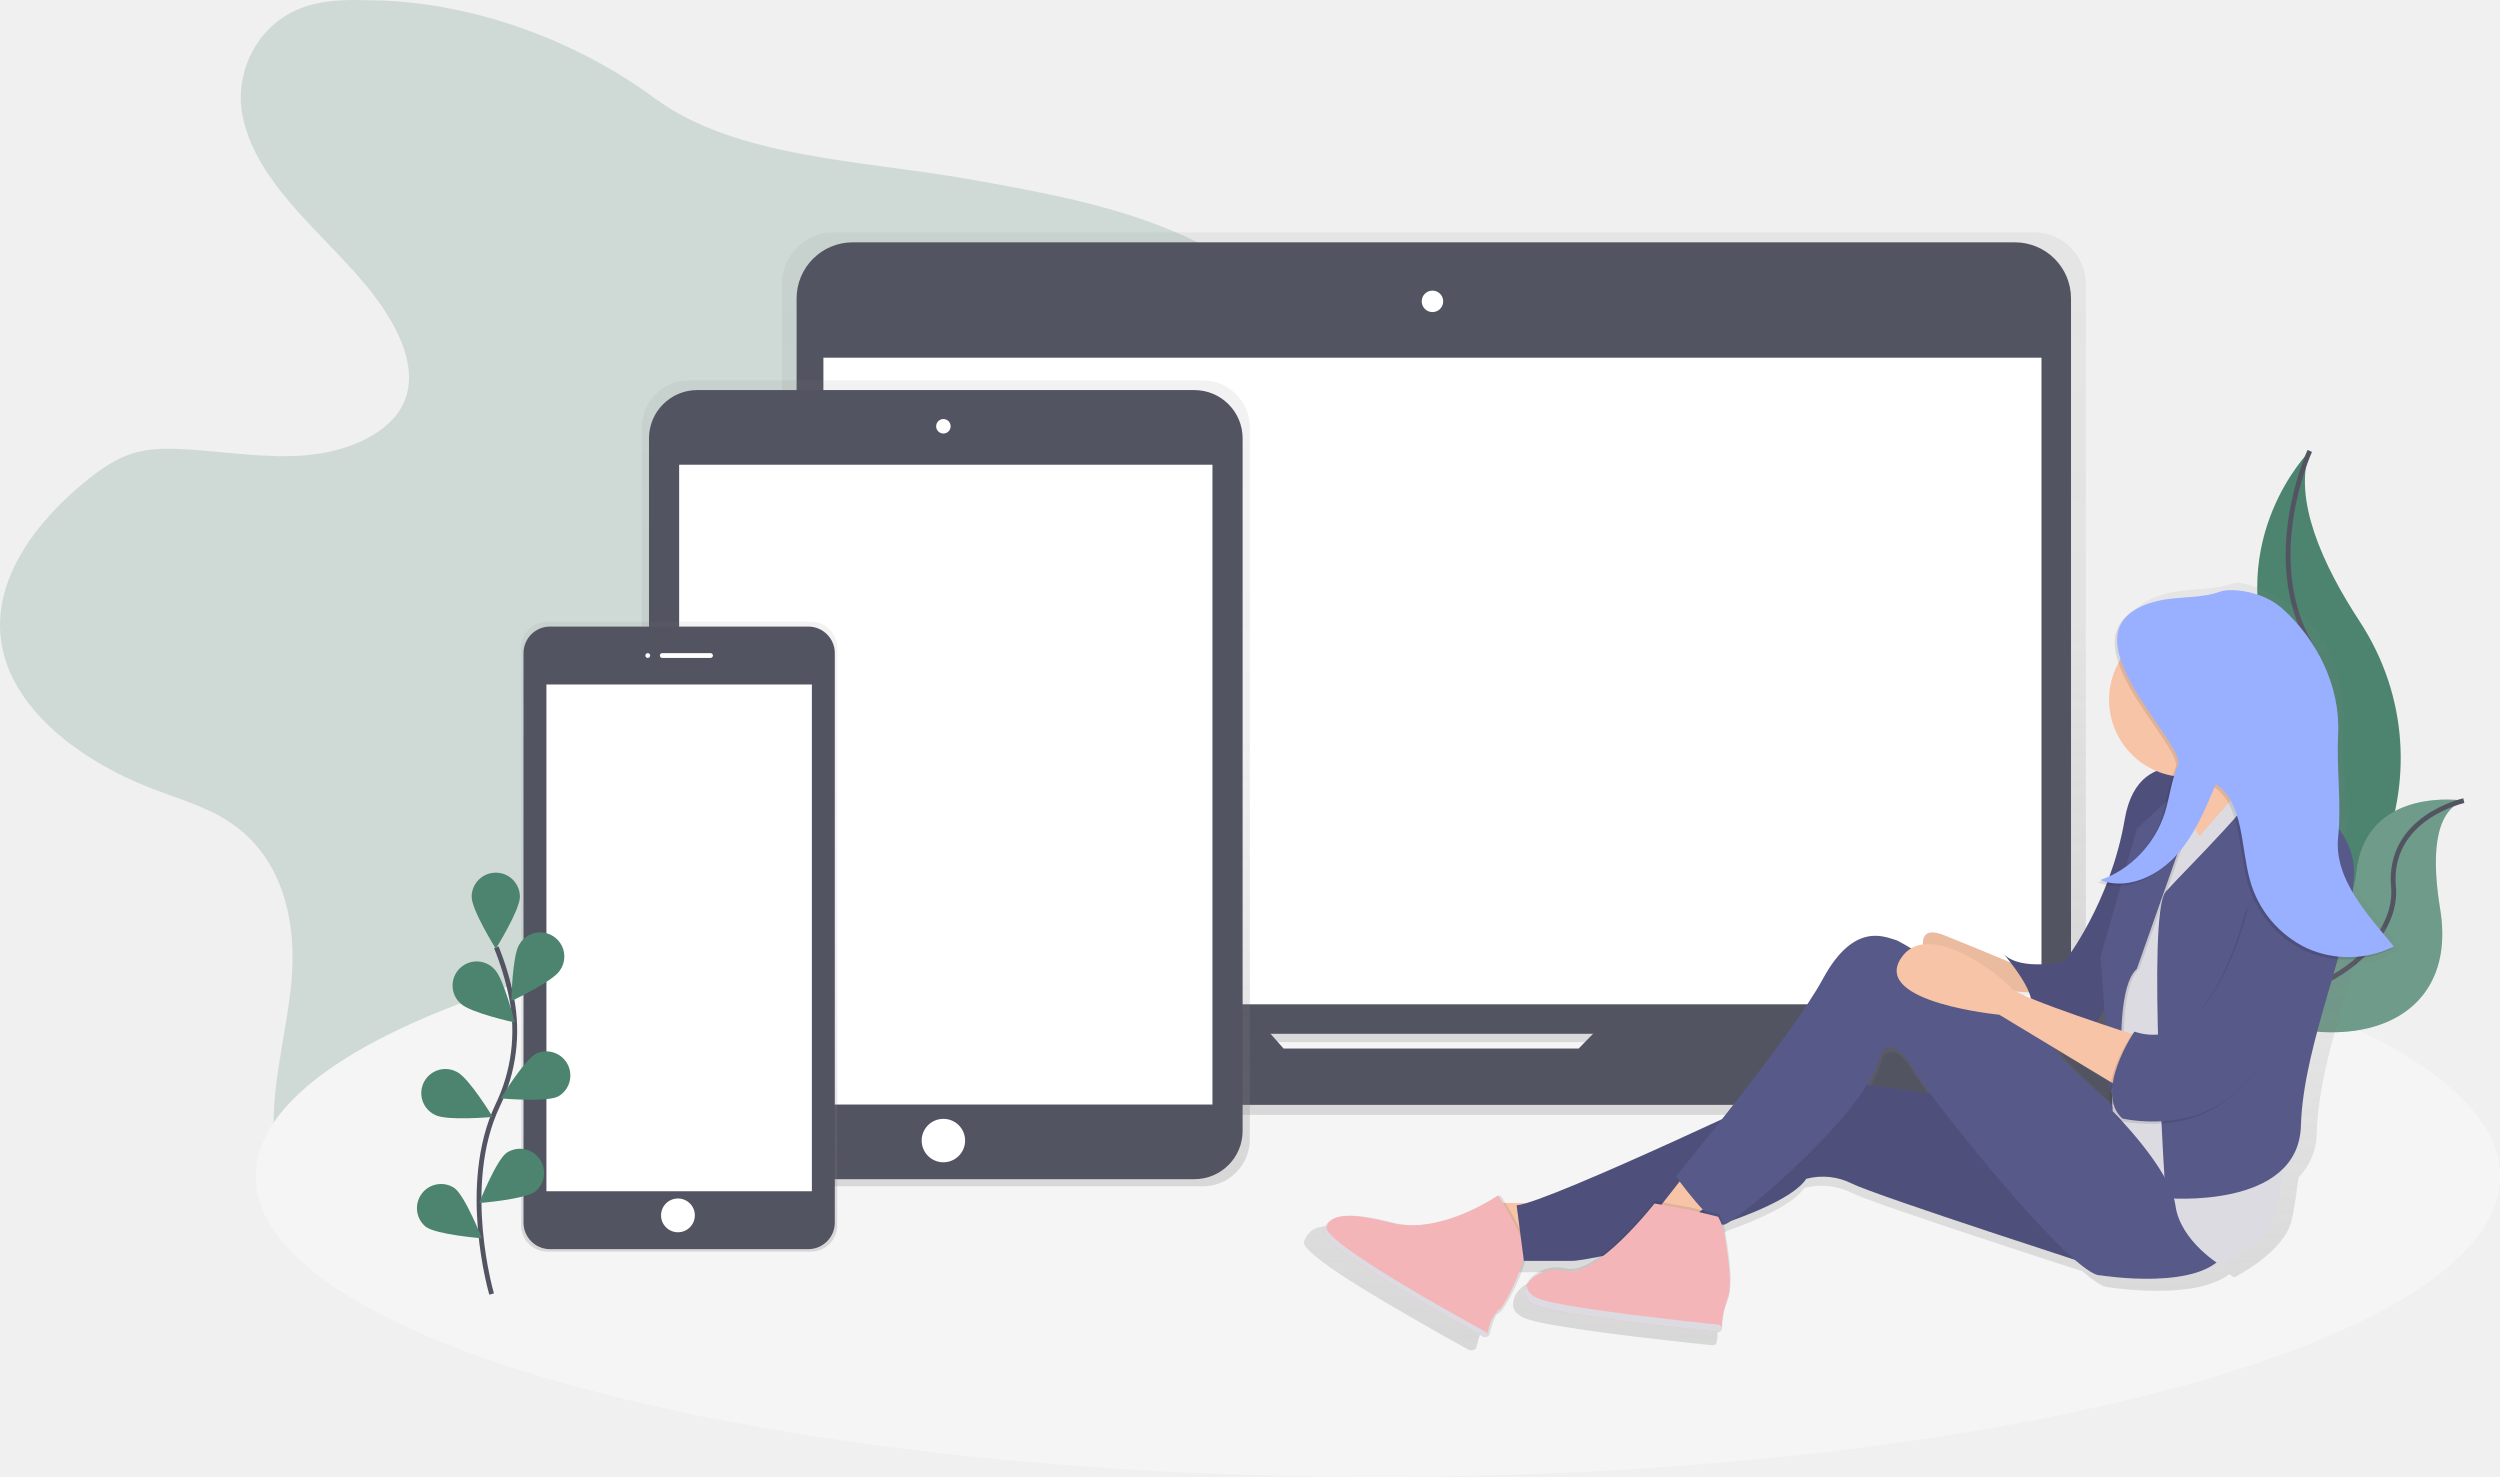
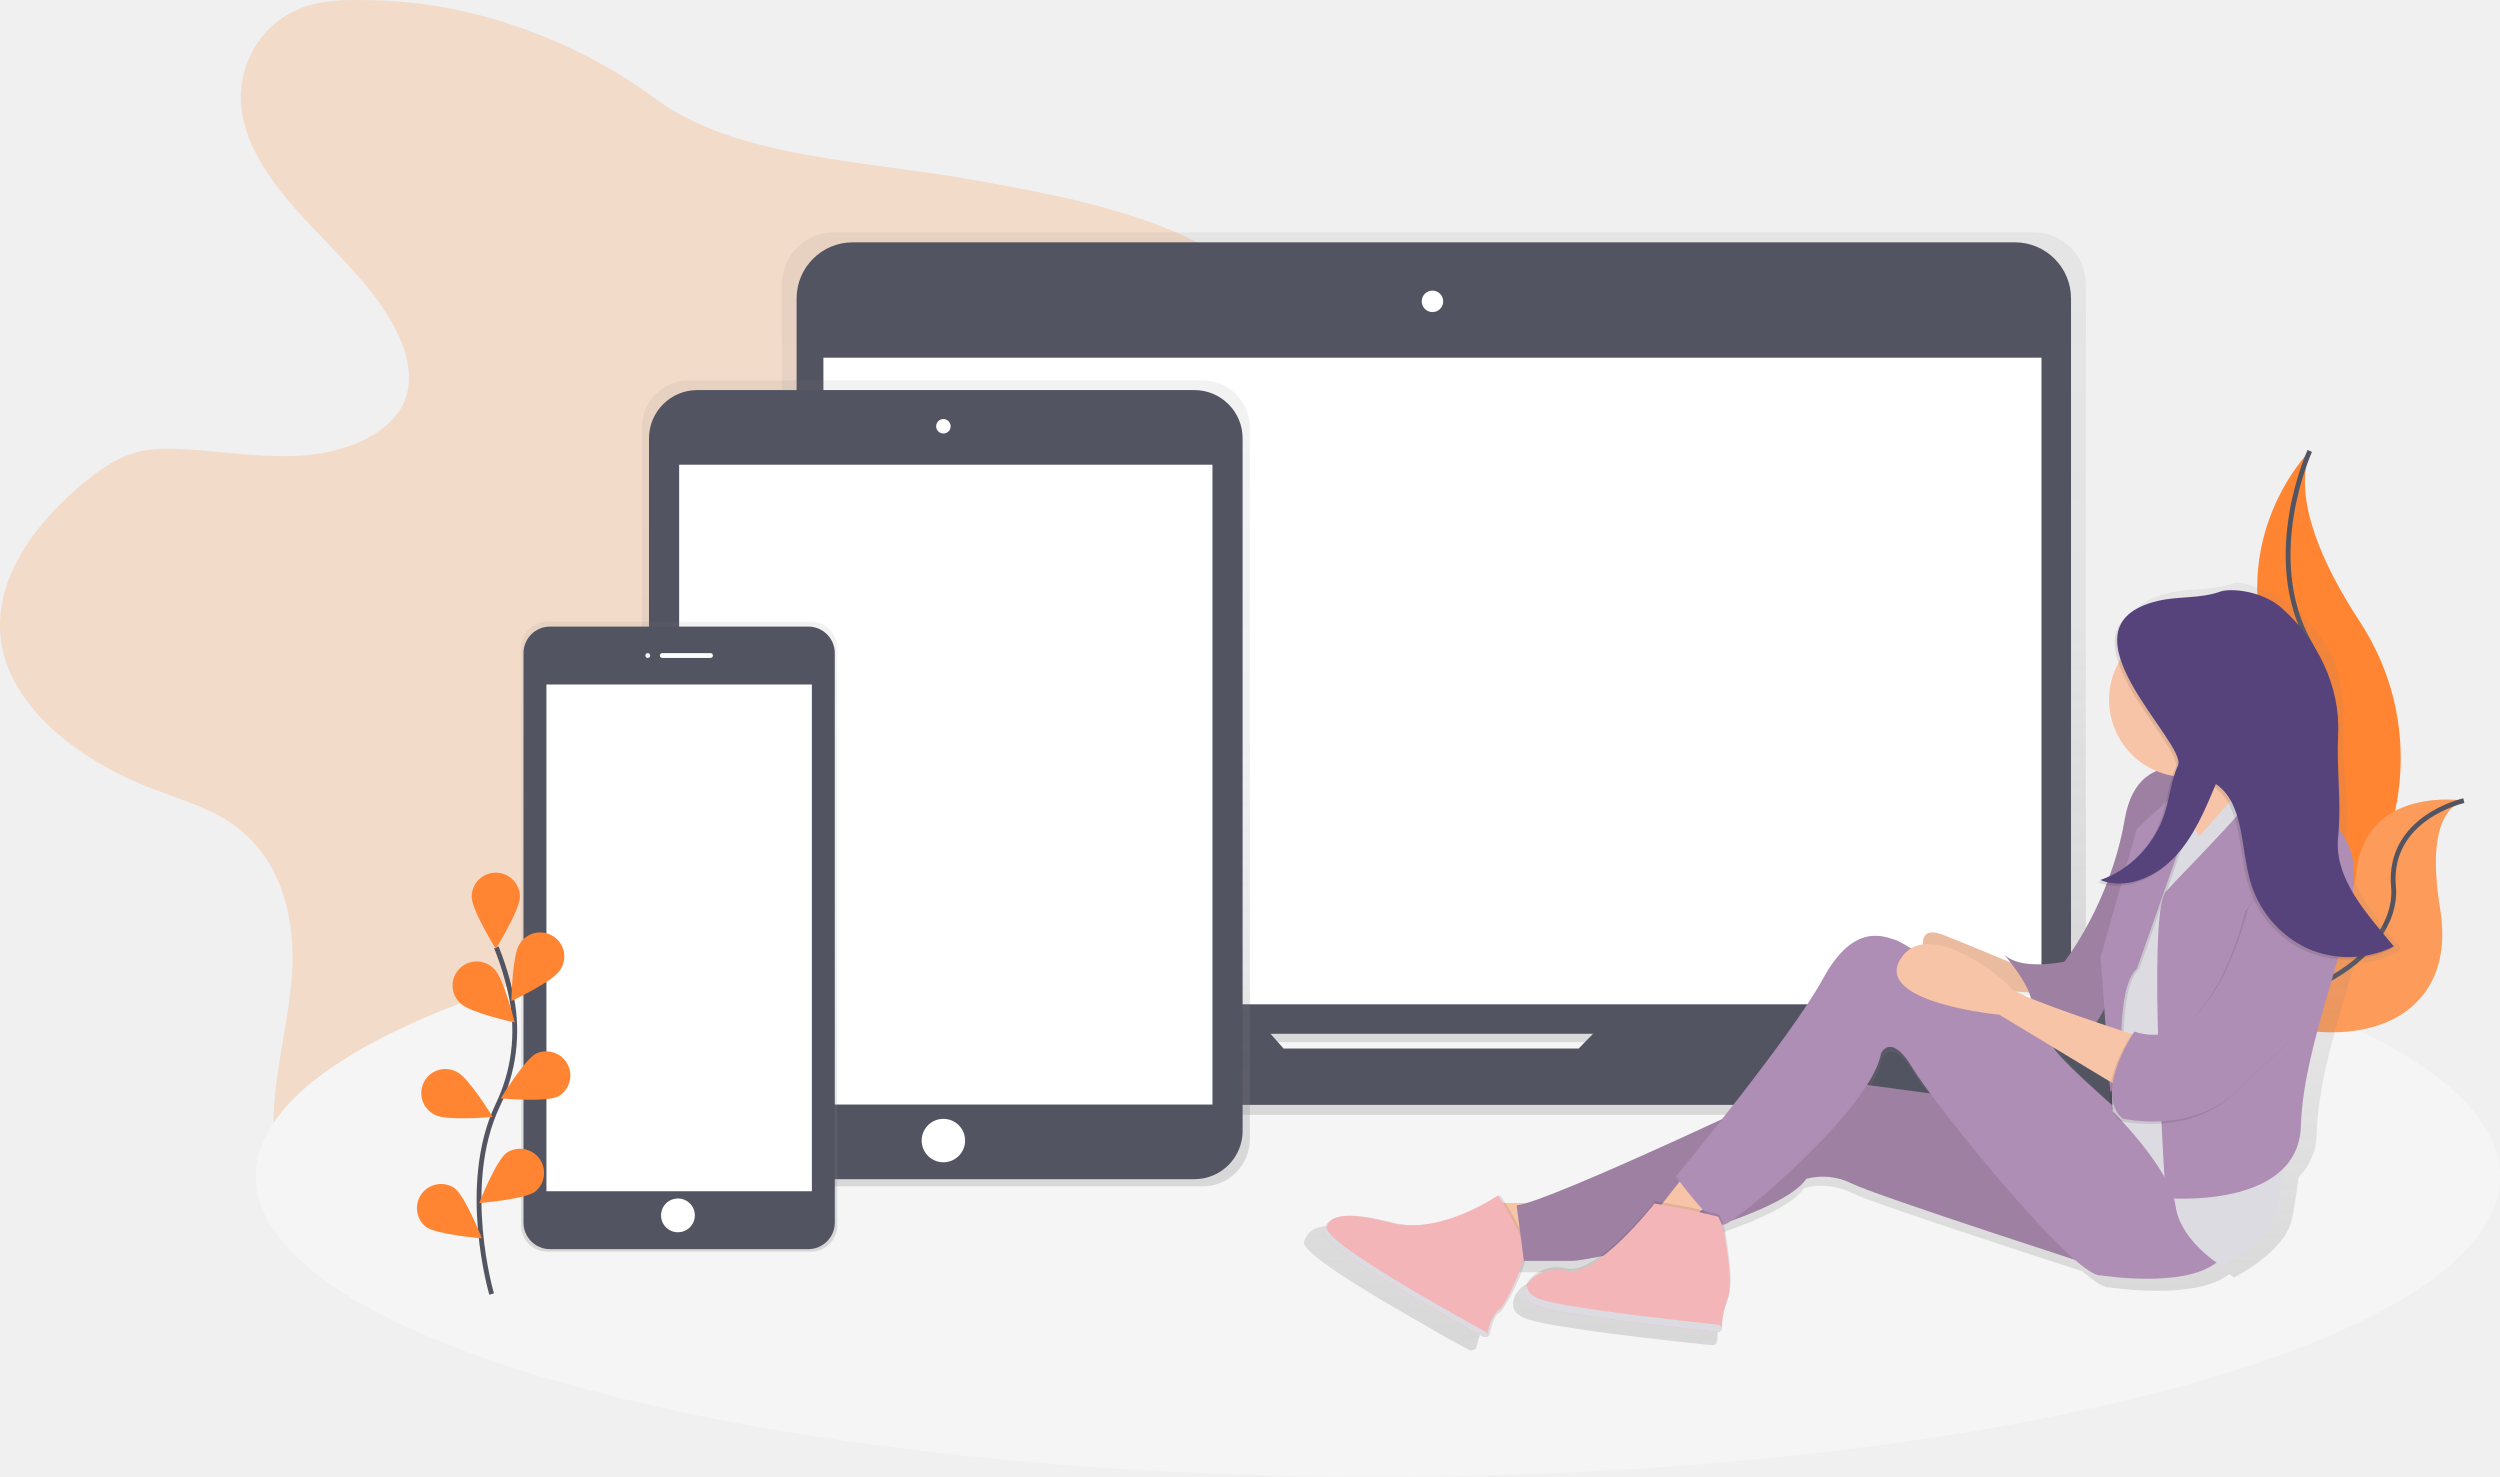
<svg xmlns="http://www.w3.org/2000/svg" xmlns:xlink="http://www.w3.org/1999/xlink" id="0315a8ac-3017-4957-93c4-92e478eebb20" data-name="Layer 1" width="1036" height="612" viewBox="0 0 1036 612">
  <defs>
    <linearGradient id="deacd444-d5db-4c24-9492-02e57292be3c" x1="675.05" y1="606.02" x2="675.05" y2="240.27" gradientUnits="userSpaceOnUse">
      <stop offset="0" stop-color="gray" stop-opacity="0.25" />
      <stop offset="0.54" stop-color="gray" stop-opacity="0.12" />
      <stop offset="1" stop-color="gray" stop-opacity="0.1" />
    </linearGradient>
    <linearGradient id="a1de9c2c-a914-4f57-a703-6b671b828453" x1="473.94" y1="635.65" x2="473.94" y2="301.65" xlink:href="#deacd444-d5db-4c24-9492-02e57292be3c" />
    <linearGradient id="33ead0d0-8f65-4117-bca2-44ecb419ecb0" x1="363.44" y1="662.65" x2="363.44" y2="401.65" xlink:href="#deacd444-d5db-4c24-9492-02e57292be3c" />
    <linearGradient id="9a5964b5-9011-4675-8f60-8033350848c0" x1="849.68" y1="703.66" x2="849.68" y2="385.5" xlink:href="#deacd444-d5db-4c24-9492-02e57292be3c" />
  </defs>
-   <path d="M233.4,144.07c-8.06-.23-16.32,0-23.88,2.32-20.57,6.32-30.32,27-27.15,44.87s16.21,33.44,29.74,47.67,28.19,28.3,35.61,45.31c3.7,8.49,5.43,18,1.67,26.48-5.8,13.07-23.29,20.37-40.08,21.89s-33.65-1.44-50.5-2.43c-7.07-.41-14.34-.46-21,1.45-7.31,2.08-13.4,6.33-19,10.76-21.85,17.38-39.34,41.09-36.51,66,3.2,28.23,31.74,50.54,63,62.51,10.35,4,21.3,7.18,30.41,12.84,24,14.93,29.39,42.93,27,67.64s-10.53,49.45-6,73.94c5.33,28.49,28.92,54.23,60.74,66.25,28.35,10.71,63.83,10,89-5.11,12.27-7.38,21.55-17.63,29.62-28.23a227.74,227.74,0,0,0,29.45-51c3.51-8.49,6.81-17.62,15-23.52,5-3.63,11.48-5.66,17.89-7.24,19.32-4.76,39.67-6.06,59.17-10.3S536.7,554,547.3,539.9c15-20,8-45.62,8.07-69.14.12-53.66,39.11-101.69,53.5-154,4.7-17.09,6.45-36-4.05-51.25-7.13-10.35-19.16-17.82-31.8-23.59-27.81-12.69-59.42-18.34-90.51-23.84-43.21-7.64-95.68-8.63-129.17-33.35C321.2,161,277.23,144.07,233.4,144.07Z" transform="translate(-82 -144)" fill="#4c846f" opacity="0.2" />
+   <path d="M233.4,144.07c-8.06-.23-16.32,0-23.88,2.32-20.57,6.32-30.32,27-27.15,44.87s16.21,33.44,29.74,47.67,28.19,28.3,35.61,45.31c3.7,8.49,5.43,18,1.67,26.48-5.8,13.07-23.29,20.37-40.08,21.89s-33.65-1.44-50.5-2.43c-7.07-.41-14.34-.46-21,1.45-7.31,2.08-13.4,6.33-19,10.76-21.85,17.38-39.34,41.09-36.51,66,3.2,28.23,31.74,50.54,63,62.51,10.35,4,21.3,7.18,30.41,12.84,24,14.93,29.39,42.93,27,67.64s-10.53,49.45-6,73.94c5.33,28.49,28.92,54.23,60.74,66.25,28.35,10.71,63.83,10,89-5.11,12.27-7.38,21.55-17.63,29.62-28.23a227.74,227.74,0,0,0,29.45-51c3.51-8.49,6.81-17.62,15-23.52,5-3.63,11.48-5.66,17.89-7.24,19.32-4.76,39.67-6.06,59.17-10.3S536.7,554,547.3,539.9c15-20,8-45.62,8.07-69.14.12-53.66,39.11-101.69,53.5-154,4.7-17.09,6.45-36-4.05-51.25-7.13-10.35-19.16-17.82-31.8-23.59-27.81-12.69-59.42-18.34-90.51-23.84-43.21-7.64-95.68-8.63-129.17-33.35C321.2,161,277.23,144.07,233.4,144.07Z" transform="translate(-82 -144)" fill="#ff8533" opacity="0.2" />
  <ellipse cx="571" cy="487.48" rx="465" ry="124.52" fill="#f5f5f5" />
-   <path d="M1039.18,330.86s-35.83,35.83-15.6,89S988.9,561.45,988.9,561.45s.59-.09,1.68-.28c73.59-13,110.16-97.16,69.24-159.69C1044.61,378.24,1032.12,351,1039.18,330.86Z" transform="translate(-82 -144)" fill="#4c846f" />
+   <path d="M1039.18,330.86s-35.83,35.83-15.6,89S988.9,561.45,988.9,561.45s.59-.09,1.68-.28c73.59-13,110.16-97.16,69.24-159.69C1044.61,378.24,1032.12,351,1039.18,330.86Z" transform="translate(-82 -144)" fill="#ff8533" />
  <path d="M1039.18,330.86s-20.23,43.92,0,79.75S1042.65,547,988.9,561.45" transform="translate(-82 -144)" fill="none" stroke="#535461" stroke-miterlimit="10" stroke-width="2" />
-   <path d="M1103,475.79s-40.89-6.51-44.61,30.13-78.62,41.72-78.62,41.72l1.4.93c61.84,40.59,121,25.86,112-28C1089.9,500.49,1090.17,480.36,1103,475.79Z" transform="translate(-82 -144)" fill="#4c846f" />
+   <path d="M1103,475.79s-40.89-6.51-44.61,30.13-78.62,41.72-78.62,41.72l1.4.93c61.84,40.59,121,25.86,112-28C1089.9,500.49,1090.17,480.36,1103,475.79Z" transform="translate(-82 -144)" fill="#ff8533" />
  <path d="M1103,475.79s-40.89-6.51-44.61,30.13-78.62,41.72-78.62,41.72l1.4.93c61.84,40.59,121,25.86,112-28C1089.9,500.49,1090.17,480.36,1103,475.79Z" transform="translate(-82 -144)" fill="#f5f5f5" opacity="0.2" />
  <path d="M1103,475.79s-31.74,7-29.13,35.82-47.13,63.45-94.1,36" transform="translate(-82 -144)" fill="none" stroke="#535461" stroke-miterlimit="10" stroke-width="2" />
  <path d="M1008.37,563.92H944.13a21.42,21.42,0,0,0,2.24-9.57V261.79a21.51,21.51,0,0,0-21.51-21.51H427.52A21.51,21.51,0,0,0,406,261.79V554.36a21.42,21.42,0,0,0,2.24,9.57H341.73a5.69,5.69,0,0,0-5.69,5.69v4.59A31.82,31.82,0,0,0,367.86,606H982.24a31.82,31.82,0,0,0,31.82-31.82v-4.59A5.69,5.69,0,0,0,1008.37,563.92Zm-395.89,18.2L607,575.87H743.72l-6.1,6.26Z" transform="translate(-82 -144)" fill="url(#deacd444-d5db-4c24-9492-02e57292be3c)" />
  <rect x="330.11" y="100.42" width="528.12" height="327.99" rx="23.26" ry="23.26" fill="#535461" />
  <rect x="341.22" y="148.23" width="504.77" height="267.95" fill="#fff" />
  <circle cx="593.61" cy="124.88" r="4.45" fill="#fff" />
  <path d="M753.55,560.73,736.2,578.52H613.9l-15.67-17.79H349.29a5.56,5.56,0,0,0-5.56,5.56v4.48a31.1,31.1,0,0,0,31.1,31.1H975.28a31.1,31.1,0,0,0,31.1-31.1v-4.48a5.56,5.56,0,0,0-5.56-5.56Z" transform="translate(-82 -144)" fill="#535461" />
  <path d="M580.41,301.65H367.48a19.51,19.51,0,0,0-19.53,19.48v295a19.51,19.51,0,0,0,19.53,19.48H580.41a19.51,19.51,0,0,0,19.53-19.48v-295A19.51,19.51,0,0,0,580.41,301.65Z" transform="translate(-82 -144)" fill="url(#a1de9c2c-a914-4f57-a703-6b671b828453)" />
  <rect x="268.94" y="161.65" width="246" height="327" rx="20" ry="20" fill="#535461" />
  <rect x="281.44" y="192.58" width="221" height="265.14" fill="#fff" />
  <circle cx="390.94" cy="176.65" r="3" fill="#fff" />
  <circle cx="390.94" cy="472.65" r="9" fill="#fff" />
  <path d="M418.11,401.65H308.78a10.81,10.81,0,0,0-10.83,10.79V651.86a10.81,10.81,0,0,0,10.83,10.79H418.11a10.81,10.81,0,0,0,10.83-10.79V412.44A10.81,10.81,0,0,0,418.11,401.65Z" transform="translate(-82 -144)" fill="url(#33ead0d0-8f65-4117-bca2-44ecb419ecb0)" />
  <rect x="216.94" y="259.65" width="129" height="258" rx="11" ry="11" fill="#535461" />
  <rect x="226.44" y="283.65" width="110" height="210" fill="#fff" />
  <circle cx="268.44" cy="271.65" r="1" fill="#fff" />
  <rect x="273.44" y="270.65" width="22" height="2" rx="1" ry="1" fill="#fff" />
  <circle cx="280.94" cy="503.65" r="7" fill="#fff" />
  <path d="M285.73,680.25s-13.26-45,2.49-78.14A71.09,71.09,0,0,0,294,557.5a119.57,119.57,0,0,0-6.31-20.93" transform="translate(-82 -144)" fill="none" stroke="#535461" stroke-miterlimit="10" stroke-width="2" />
-   <path d="M297.45,515.63c0,5.52-10,21.51-10,21.51s-10-16-10-21.51a10,10,0,0,1,20,0Z" transform="translate(-82 -144)" fill="#4c846f" />
-   <path d="M314,546.19c-3,4.63-20.08,12.63-20.08,12.63s.31-18.86,3.31-23.49A10,10,0,1,1,314,546.19Z" transform="translate(-82 -144)" fill="#4c846f" />
-   <path d="M313.24,598.4c-4.93,2.48-23.71.77-23.71.77s9.79-16.12,14.71-18.6a10,10,0,0,1,9,17.84Z" transform="translate(-82 -144)" fill="#4c846f" />
-   <path d="M303.8,637.79c-4.44,3.28-23.24,4.76-23.24,4.76s6.92-17.54,11.36-20.82a10,10,0,0,1,11.88,16.06Z" transform="translate(-82 -144)" fill="#4c846f" />
-   <path d="M272.91,559.89c4,3.84,22.39,7.83,22.39,7.83s-4.51-18.31-8.47-22.15a10,10,0,1,0-13.92,14.33Z" transform="translate(-82 -144)" fill="#4c846f" />
-   <path d="M262.45,606.09c4.93,2.48,23.71.77,23.71.77s-9.79-16.12-14.71-18.6a10,10,0,1,0-9,17.84Z" transform="translate(-82 -144)" fill="#4c846f" />
-   <path d="M258.45,652.39c4.44,3.28,23.24,4.76,23.24,4.76s-6.92-17.54-11.36-20.82a10,10,0,0,0-11.88,16.06Z" transform="translate(-82 -144)" fill="#4c846f" />
+   <path d="M297.45,515.63c0,5.52-10,21.51-10,21.51s-10-16-10-21.51a10,10,0,0,1,20,0Z" transform="translate(-82 -144)" fill="#ff8533" />
+   <path d="M314,546.19c-3,4.63-20.08,12.63-20.08,12.63s.31-18.86,3.31-23.49A10,10,0,1,1,314,546.19Z" transform="translate(-82 -144)" fill="#ff8533" />
+   <path d="M313.24,598.4c-4.93,2.48-23.71.77-23.71.77s9.79-16.12,14.71-18.6a10,10,0,0,1,9,17.84Z" transform="translate(-82 -144)" fill="#ff8533" />
+   <path d="M303.8,637.79c-4.44,3.28-23.24,4.76-23.24,4.76s6.92-17.54,11.36-20.82a10,10,0,0,1,11.88,16.06Z" transform="translate(-82 -144)" fill="#ff8533" />
+   <path d="M272.91,559.89c4,3.84,22.39,7.83,22.39,7.83s-4.51-18.31-8.47-22.15a10,10,0,1,0-13.92,14.33Z" transform="translate(-82 -144)" fill="#ff8533" />
+   <path d="M262.45,606.09c4.93,2.48,23.71.77,23.71.77s-9.79-16.12-14.71-18.6a10,10,0,1,0-9,17.84Z" transform="translate(-82 -144)" fill="#ff8533" />
+   <path d="M258.45,652.39c4.44,3.28,23.24,4.76,23.24,4.76s-6.92-17.54-11.36-20.82a10,10,0,0,0-11.88,16.06Z" transform="translate(-82 -144)" fill="#ff8533" />
  <path d="M1077,537.1c-11.07-13.43-24.48-28.86-22.6-46.73,1.52-14.47-2.12-27.85-1.4-42.37,1-20.63-3.14-36.78-18-50-8.68-7.73-23.19-13.8-27.51-12.25-8.56,3.06-17.9,1.89-26.71,4-6.69,1.56-11.14,4-13.9,7-5.55,5-5.64,12-3.11,19.45A32.85,32.85,0,0,0,980,462.28c-6.17,2.58-11.5,8.52-13.58,20.58a140.68,140.68,0,0,1-6.53,24.31,39.51,39.51,0,0,1-4,1.61c.3.12.61.2.91.31-.65.25-1.29.5-2,.72a21.21,21.21,0,0,0,3.65,1.06c-8,20.21-18,32.73-18,32.73s-18.65,4.12-25.9-3.09c0,0,1.18,1.38,2.78,3.45-7.09-2.94-18.73-7.74-28.68-11.69-7.22-2.87-9.07,0-9,4a13.32,13.32,0,0,0-5,1.68,48.67,48.67,0,0,0-6.69-3.6c-4.14-1-17.61-8.24-31.08,16.47-7.84,14.37-27.94,40.6-43.39,60-30.05,13.82-69.17,31.32-83.71,35.72h-9.32c-1.22-2-2.07-3.26-2.07-3.26l-.72.48-.31-.48s-18.3,12.67-36.88,12.77a35,35,0,0,1-7.84-1c-8.54-2.15-14.56-3.11-18.86-3-5.09-.09-8,1.12-9.76,3.4h0a8.94,8.94,0,0,0-.65.94v0a11.05,11.05,0,0,0-.54,1l0,0c-.16.36-.32.74-.46,1.13a2.32,2.32,0,0,0,.58,1.95,10.42,10.42,0,0,0,.81,1l.52.56c2.34,2.42,6.6,5.63,11.9,9.21,1.53,1,3.15,2.1,4.84,3.19l3.21,2,2.87,1.79,1.15.71,1.28.78,2.29,1.39,1.36.82,2.57,1.53,2.08,1.23c5.44,3.21,10.86,6.32,15.75,9.08L677,695.8l.33.18,2.2,1.23,3.8,2.11,2.61,1.44,1.22.67,1.31.72.26.14,2.28,1.24a3.3,3.3,0,0,0,2.66-.72c.66-2.8,2.27-8.8,4-9.26S706.89,680,709,671.24h20.22a89.13,89.13,0,0,0,11.84-1.82c-5.22,3.72-10.39,6.06-14.41,5.06-8.5-2.11-16.55,3.07-17.36,8.18,0,.11-.07.21-.1.32s-.05.21-.07.31-.06.25-.08.38,0,.21,0,.32,0,.25,0,.38,0,.21,0,.31,0,.26,0,.39,0,.2,0,.3.06.27.1.41,0,.18.07.26a5,5,0,0,0,.22.53l.05.13a5.38,5.38,0,0,0,.38.63l.16.21c.1.14.21.28.33.41l.23.23c.12.12.25.24.38.36l.28.23.45.33.33.22.54.32.36.19.68.32.34.15c.36.15.74.29,1.15.42.65.21,1.42.43,2.29.65l.87.21,1.27.29.67.15q1.3.28,2.76.56l1.35.25,1.1.2,2.53.44c1.58.27,3.23.54,5,.8l4.36.66,5.68.81,1.26.17,2,.28,2.93.39,2,.26h0l5.19.66,1.62.2,3.27.4c4.3.52,8.46,1,12.29,1.43l4.43.5,2.24.25,1,.1,2.68.29,1.49.16,1.84.19,2.59.27.28,0,1.66.17h0a1.51,1.51,0,0,0,1.67-1.47v0h0c0-.05,0-.11,0-.17a1.46,1.46,0,0,0,.24-.78,34,34,0,0,1,.93-7.32c.11-.41.24-.83.38-1.25l.16-.48c.18-.51.36-1,.57-1.55a11.12,11.12,0,0,0,.39-1.14c0-.12.07-.24.11-.37s.1-.41.14-.62c2.08-7.11-.43-20.37-1.15-25.58a27.77,27.77,0,0,0-1.14-4.9,2,2,0,0,0,.39,0,11.79,11.79,0,0,0,3-1.63c15.28-5.45,28.16-11.68,32.23-17.92a27.91,27.91,0,0,1,19.68,2.06c7.91,3.93,67.75,23.46,95.61,32.48,5,4.31,8.92,6.83,11.09,6.64,0,0,35.47,5.74,49.73-5.46,1.27.88,2.07,1.35,2.07,1.35s20.72-10.29,23.83-23.68c1-4.34,1.91-10.74,2.84-17.82a25.91,25.91,0,0,0,7.52-18.21c.65-22.48,9.36-48.16,15.82-71,7.84.62,10.87-.86,18.06-4.41l-.32-.41C1076.1,537.52,1076.55,537.32,1077,537.1ZM958.21,570.77l-4-1.33a33,33,0,0,0,3.45-5.74Zm-22.29,9.46,24,14.4.21,2.93a21,21,0,0,0,.2,6.7C949.75,594.86,937.37,583.45,935.91,580.22Zm-9.8-21c-2.62-1.08-4.79-2.06-6.28-2.87,2,.14,3.9.26,5.56.35A12.44,12.44,0,0,1,926.12,559.23Zm-64.28,23.47s4.14-9.26,13.47,6.18c1.45,2.4,4.12,6.22,7.65,10.95L855.8,596.2C859,591.24,861.15,586.63,861.84,582.71Z" transform="translate(-82 -144)" fill="url(#9a5964b5-9011-4675-8f60-8033350848c0)" />
  <path d="M921.5,545.5s-19-8-34-14-6,14-6,14,25,7,25,8,21,2,21,2Z" transform="translate(-82 -144)" fill="#f7c4a7" />
  <path d="M921.5,545.5s-19-8-34-14-6,14-6,14,25,7,25,8,21,2,21,2Z" transform="translate(-82 -144)" opacity="0.05" />
-   <path d="M1002.5,466.5s-34-18-40,17-25,59-25,59-18,4-25-3c0,0,17,20,9,22,0,0,18,13,26,9s14-31,17-38S978.5,464.5,1002.5,466.5Z" transform="translate(-82 -144)" fill="#575988" />
+   <path d="M1002.5,466.5s-34-18-40,17-25,59-25,59-18,4-25-3c0,0,17,20,9,22,0,0,18,13,26,9s14-31,17-38S978.5,464.5,1002.5,466.5Z" transform="translate(-82 -144)" fill="#ae8eb4" />
  <path d="M1002.5,466.5s-34-18-40,17-25,59-25,59-18,4-25-3c0,0,17,20,9,22,0,0,18,13,26,9s14-31,17-38S978.5,464.5,1002.5,466.5Z" transform="translate(-82 -144)" opacity="0.1" />
  <path d="M983.5,454.5s21,24,22,44,24-21,26-22-20-35-22-46S983.5,454.5,983.5,454.5Z" transform="translate(-82 -144)" fill="#f7c4a7" />
  <polygon points="916 320.75 902.75 332.75 909 358 926 342 924 326 916 320.75" fill="#f7c4a7" />
  <polygon points="639.5 498.5 616.5 498.5 625.5 520.5 647.5 514.5 639.5 498.5" fill="#f7c4a7" />
  <path d="M703.82,639.33S680,655.92,659.65,650.76s-25.88-3.23-28.25,3.43c-2.19,6.13,56.84,38.55,66.25,43.67a1.08,1.08,0,0,0,1.57-.7c.64-2.72,2.19-8.55,3.85-9,2.16-.58,12-19,11.46-26.24S703.82,639.33,703.82,639.33Z" transform="translate(-82 -144)" opacity="0.1" />
  <path d="M702.82,639.33S679,655.92,658.65,650.76s-25.88-3.23-28.25,3.43c-2.19,6.13,56.84,38.55,66.25,43.67a1.08,1.08,0,0,0,1.57-.7c.64-2.72,2.19-8.55,3.85-9,2.16-.58,12-19,11.46-26.24S702.82,639.33,702.82,639.33Z" transform="translate(-82 -144)" fill="#f3b5b7" />
-   <path d="M899.5,599.5l-67-9s-109,52-122,53l3,23h20c8,0,86-17,97-34a26.78,26.78,0,0,1,19,2c10,5,106,36,106,36Z" transform="translate(-82 -144)" fill="#575988" />
+   <path d="M899.5,599.5l-67-9s-109,52-122,53l3,23h20c8,0,86-17,97-34a26.78,26.78,0,0,1,19,2c10,5,106,36,106,36Z" transform="translate(-82 -144)" fill="#ae8eb4" />
  <path d="M899.5,599.5l-67-9s-109,52-122,53l3,23h20c8,0,86-17,97-34a26.78,26.78,0,0,1,19,2c10,5,106,36,106,36Z" transform="translate(-82 -144)" opacity="0.1" />
  <polygon points="698.5 486.5 687.5 500.5 698.5 506.5 714.5 494.5 698.5 486.5" fill="#f7c4a7" />
-   <path d="M971.5,614.5s-36-30.82-38.49-36.41S871.5,534.5,867.5,533.5s-17-8-30,16-61,82-61,82,15,21,20,20,61-48,65-71c0,0,4-9,13,6s67,87,78,86c0,0,43,7,52-10S971.5,614.5,971.5,614.5Z" transform="translate(-82 -144)" fill="#575988" />
+   <path d="M971.5,614.5s-36-30.82-38.49-36.41S871.5,534.5,867.5,533.5s-17-8-30,16-61,82-61,82,15,21,20,20,61-48,65-71c0,0,4-9,13,6s67,87,78,86c0,0,43,7,52-10S971.5,614.5,971.5,614.5Z" transform="translate(-82 -144)" fill="#ae8eb4" />
  <path d="M992,468s-12.5,5.5-13.5,28.5-23,62-23,62l2,46s24,24,26,39,19,25,19,25,20-10,23-23,5-45,10-57,2-87,2-87l-15-26-8-9-21,24S982,475,992,468Z" transform="translate(-82 -144)" fill="#dddbe2" />
  <path d="M962.5,589.5s-3-36,6-44l18-51S993,470,992,468s-23.5,19.5-23.5,19.5l-15,53,4,56Z" transform="translate(-82 -144)" opacity="0.1" />
-   <path d="M961.5,589.5s-3-36,6-44l18-51s7-25,6-27-24,20-24,20l-15,53,4,56Z" transform="translate(-82 -144)" fill="#575988" />
+   <path d="M961.5,589.5s-3-36,6-44l18-51s7-25,6-27-24,20-24,20l-15,53,4,56Z" transform="translate(-82 -144)" fill="#ae8eb4" />
  <path d="M968.5,573.5s-50-16-53-20-35-30-46-12,41,23,41,23l53,32Z" transform="translate(-82 -144)" fill="#f7c4a7" />
  <path d="M782.67,644.41l-14.8-2.66S743.63,672.8,731,669.65s-24.25,10.44-10.91,14.8c12.05,3.94,64.09,9.45,74,10.47a1.46,1.46,0,0,0,1.61-1.42A31.84,31.84,0,0,1,798,682.23c2.67-6.55,0-20.62-.74-26a25.83,25.83,0,0,0-2.91-9Z" transform="translate(-82 -144)" opacity="0.1" />
  <path d="M782.42,645.38l-14.8-2.66s-24.24,31.05-36.85,27.91-24.25,10.44-10.91,14.8c12.05,3.94,64.09,9.45,74,10.47a1.46,1.46,0,0,0,1.61-1.42,31.84,31.84,0,0,1,2.21-11.26c2.67-6.55,0-20.62-.74-26a25.83,25.83,0,0,0-2.91-9Z" transform="translate(-82 -144)" fill="#f3b5b7" />
  <circle cx="909" cy="290" r="32" opacity="0.1" />
  <circle cx="906" cy="290" r="32" fill="#f7c4a7" />
-   <path d="M1019.5,465.5s38,13,38,40-21,70-22,105-56,30-56,30-8-118,0-127S1023.5,469.5,1019.5,465.5Z" transform="translate(-82 -144)" fill="#575988" />
+   <path d="M1019.5,465.5s38,13,38,40-21,70-22,105-56,30-56,30-8-118,0-127S1023.5,469.5,1019.5,465.5Z" transform="translate(-82 -144)" fill="#ae8eb4" />
  <path d="M1012.5,521.5s-14,62-47,51c0,0-17,25-5,36,0,0,29,7,48-12s33-26,36-49,5-55-5-52S1012.5,521.5,1012.5,521.5Z" transform="translate(-82 -144)" opacity="0.1" />
-   <path d="M1013.5,520.5s-14,62-47,51c0,0-17,25-5,36,0,0,29,7,48-12s33-26,36-49,5-55-5-52S1013.5,520.5,1013.5,520.5Z" transform="translate(-82 -144)" fill="#575988" />
+   <path d="M1013.5,520.5s-14,62-47,51c0,0-17,25-5,36,0,0,29,7,48-12s33-26,36-49,5-55-5-52S1013.5,520.5,1013.5,520.5Z" transform="translate(-82 -144)" fill="#ae8eb4" />
  <path d="M798.54,680c0,.09-.06.2-.09.28a29.28,29.28,0,0,0-1.57,5.29c.24-.78.52-1.58.84-2.38A14.52,14.52,0,0,0,798.54,680Z" transform="translate(-82 -144)" fill="#dddbe2" />
  <path d="M720.59,682.51c-4.12-1.35-5.85-3.57-5.92-5.91-1.7,3.26-.63,6.92,5.19,8.82,12.05,3.94,64.1,9.45,74,10.47a1.46,1.46,0,0,0,1.61-1.43v0a1.47,1.47,0,0,0-1.31-1.49C783.3,691.81,732.48,686.39,720.59,682.51Z" transform="translate(-82 -144)" fill="#dddbe2" />
  <path d="M631.78,652.43a12.32,12.32,0,0,1,1-2.12,9.75,9.75,0,0,0-2.35,3.88c-2.19,6.13,56.84,38.55,66.25,43.67a1.08,1.08,0,0,0,1.57-.71v0a1.08,1.08,0,0,0-.53-1.2C687.32,690.26,629.62,658.49,631.78,652.43Z" transform="translate(-82 -144)" fill="#dddbe2" />
  <path d="M703.44,686.41c-.53.14-1.05.85-1.54,1.82l.16-.06c.44-.12,1.19-1,2.1-2.3A1.94,1.94,0,0,1,703.44,686.41Z" transform="translate(-82 -144)" fill="#dddbe2" />
  <path d="M983.56,462.17c-2.82,6.22-3.41,13.23-5.48,19.75-4.11,12.93-14.42,23.63-26.77,27.76,10.39,4.14,22.65-.92,30.68-9.32s12.74-19.58,17.25-30.46c11.66,7.84,10.24,25.86,14.16,39.89a44.24,44.24,0,0,0,23.55,28.15,42.17,42.17,0,0,0,36.07-.73c-10.69-13-25.91-30.93-24.1-48.29,1.47-14.06-8.62-24.8-7.93-38.91,1-20-6.66-30.16-21-43-8.38-7.51,4.81-18.1-6-15-4.25,1.22-8.73-3.33-12.9-1.83-8.26,3-17.28,1.84-25.78,3.84C931.13,404.4,987.68,453.09,983.56,462.17Z" transform="translate(-82 -144)" opacity="0.1" />
-   <path d="M984.56,461.17c-2.82,6.22-3.41,13.23-5.48,19.75-4.11,12.93-14.42,23.63-26.77,27.76,10.39,4.14,22.65-.92,30.68-9.32s12.74-19.58,17.25-30.46c11.66,7.84,10.24,25.86,14.16,39.89a44.24,44.24,0,0,0,23.55,28.15,42.17,42.17,0,0,0,36.07-.73c-10.69-13-24.91-27.93-23.1-45.29,1.47-14.06-.72-28.51,0-42.61,1-20-8.81-39.32-23.16-52.16-8.38-7.51-21.47-8.47-25.65-7-8.26,3-17.28,1.84-25.78,3.84C932.13,403.4,988.68,452.09,984.56,461.17Z" transform="translate(-82 -144)" fill="#99afff" />
+   <path d="M984.56,461.17c-2.82,6.22-3.41,13.23-5.48,19.75-4.11,12.93-14.42,23.63-26.77,27.76,10.39,4.14,22.65-.92,30.68-9.32s12.74-19.58,17.25-30.46c11.66,7.84,10.24,25.86,14.16,39.89a44.24,44.24,0,0,0,23.55,28.15,42.17,42.17,0,0,0,36.07-.73c-10.69-13-24.91-27.93-23.1-45.29,1.47-14.06-.72-28.51,0-42.61,1-20-8.81-39.32-23.16-52.16-8.38-7.51-21.47-8.47-25.65-7-8.26,3-17.28,1.84-25.78,3.84C932.13,403.4,988.68,452.09,984.56,461.17Z" transform="translate(-82 -144)" fill="#57437c" />
</svg>
